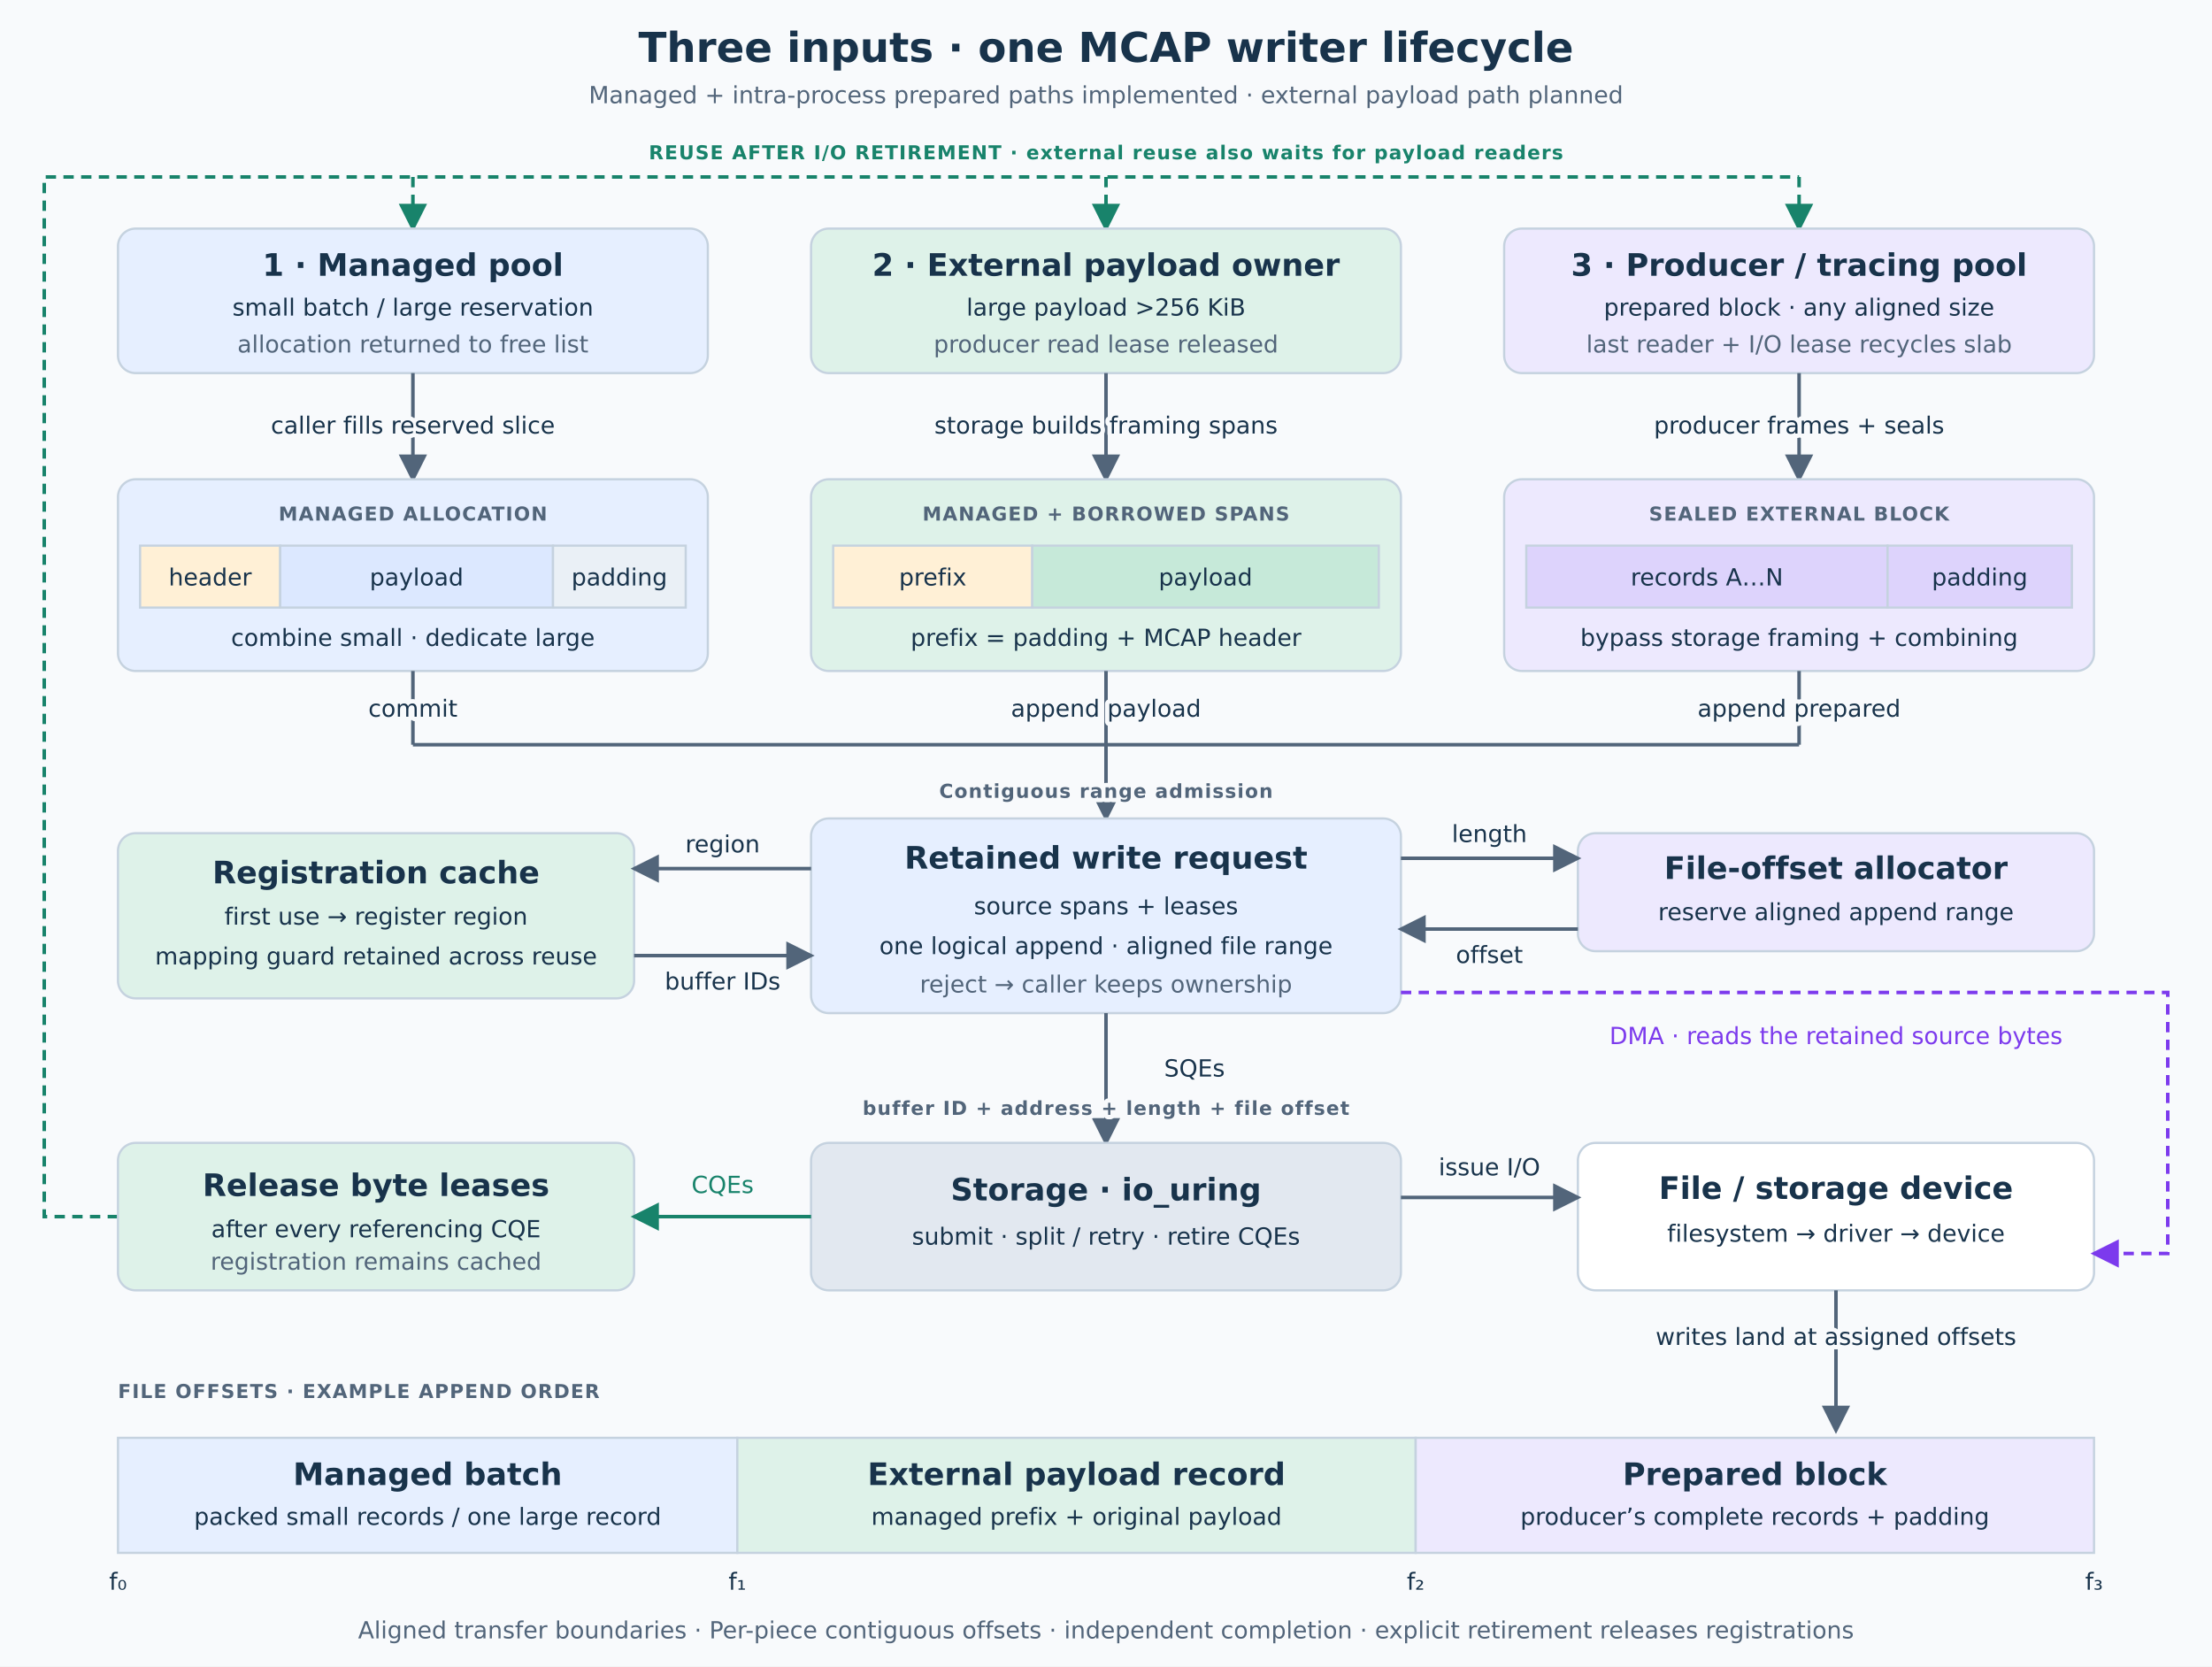
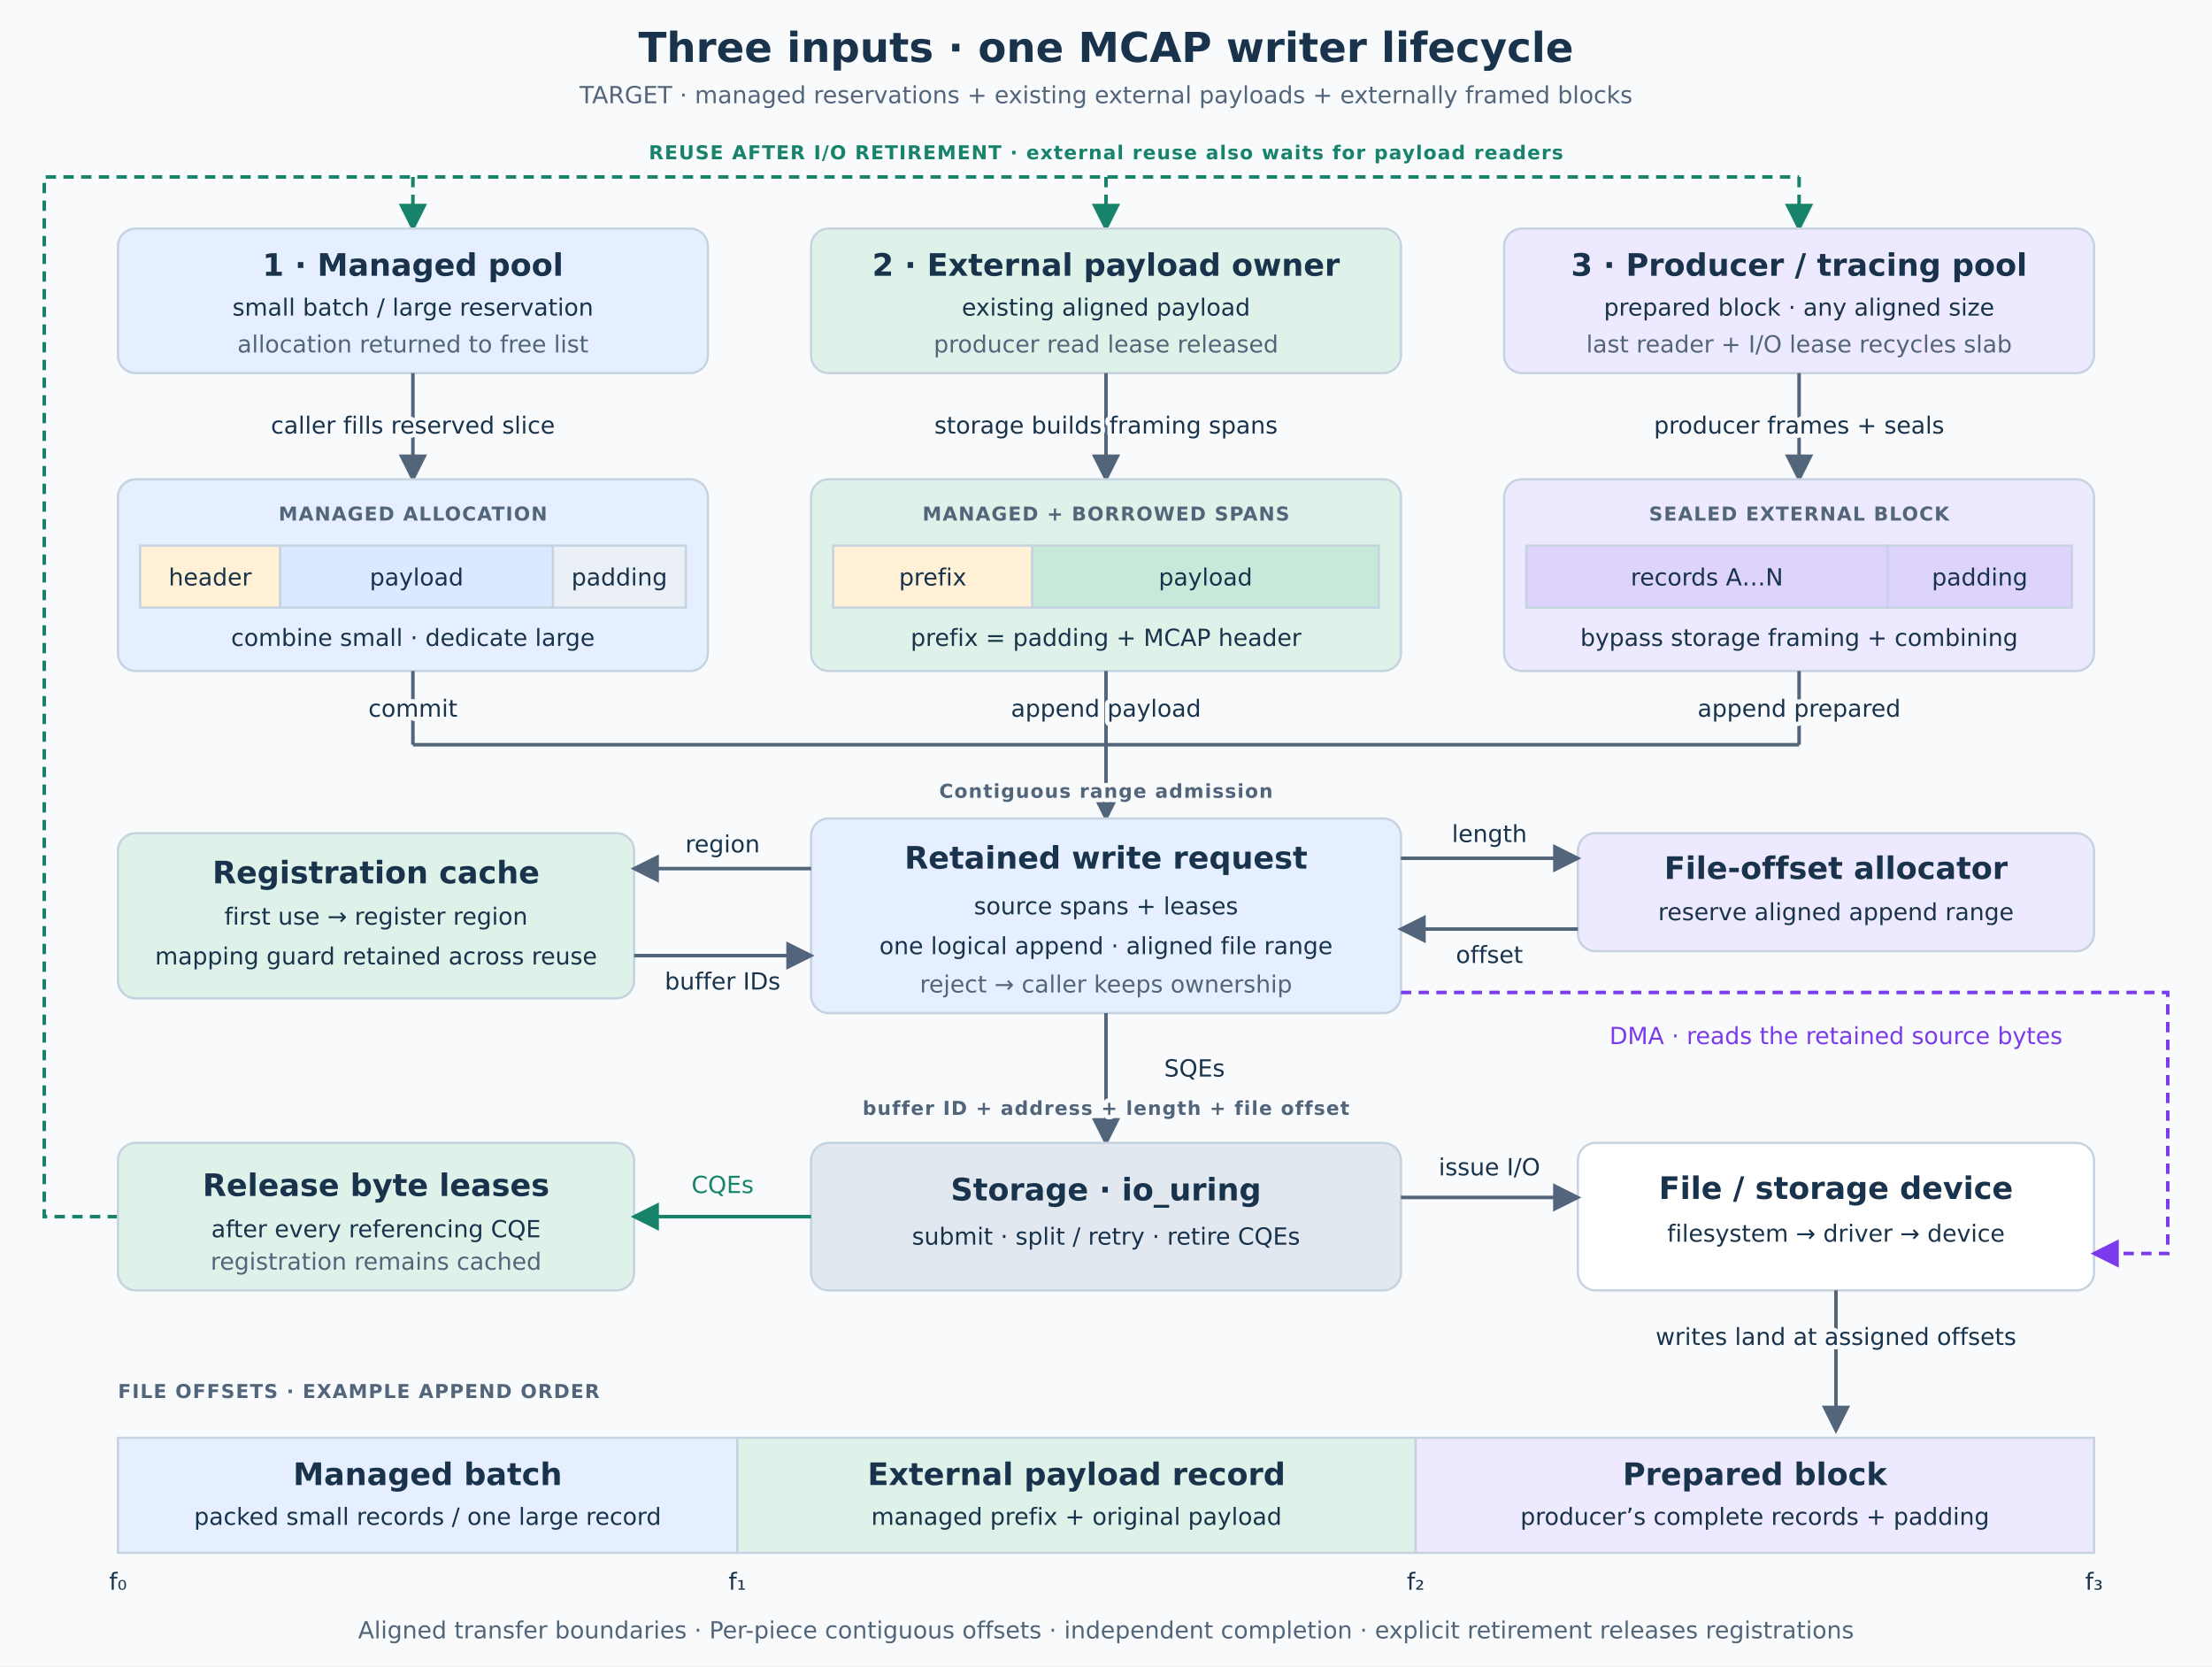
<svg xmlns="http://www.w3.org/2000/svg" width="1500" height="1130" viewBox="0 0 1500 1130" role="img" aria-labelledby="title desc">
  <defs>
    <marker id="a" markerWidth="8" markerHeight="8" refX="7" refY="4" orient="auto">
      <path d="M0 0L8 4L0 8" fill="#52657a" />
    </marker>
    <marker id="g" markerWidth="8" markerHeight="8" refX="7" refY="4" orient="auto">
      <path d="M0 0L8 4L0 8" fill="#18836b" />
    </marker>
    <marker id="d" markerWidth="8" markerHeight="8" refX="7" refY="4" orient="auto">
      <path d="M0 0L8 4L0 8" fill="#7c3aed" />
    </marker>
  </defs>
  <style>text{font-family:DejaVu Sans,sans-serif;fill:#18334b}.title{font-size:28px;font-weight:700}.h{font-size:21px;font-weight:700}.s{font-size:16px}.tag{font-size:13px;font-weight:700;letter-spacing:.7px;fill:#52657a}</style>
  <rect width="1500" height="1130" fill="#f8fafc" />
  <text x="750" y="42" class="title" text-anchor="middle">Three inputs · one MCAP writer lifecycle</text>
-   <text x="750" y="70" class="s" text-anchor="middle" style="fill:#52657a">Managed + intra-process prepared paths implemented · external payload path planned</text>
+   <text x="750" y="70" class="s" text-anchor="middle" style="fill:#52657a">TARGET · managed reservations + existing external payloads + externally framed blocks</text>
  <path d="M80 825H30V120H1220" fill="none" stroke="#18836b" stroke-width="2.4" stroke-dasharray="7 5" />
  <text x="750" y="108" class="tag" text-anchor="middle" style="fill:#18836b">REUSE AFTER I/O RETIREMENT · external reuse also waits for payload readers</text>
  <path d="M280 120V155" fill="none" stroke="#18836b" stroke-width="2.4" stroke-dasharray="7 5" marker-end="url(#g)" />
  <path d="M750 120V155" fill="none" stroke="#18836b" stroke-width="2.4" stroke-dasharray="7 5" marker-end="url(#g)" />
  <path d="M1220 120V155" fill="none" stroke="#18836b" stroke-width="2.4" stroke-dasharray="7 5" marker-end="url(#g)" />
  <rect x="80" y="155" width="400" height="98" rx="12" fill="#e6efff" stroke="#c5d2df" stroke-width="1.5" />
  <text x="280" y="187" class="h" text-anchor="middle">1 · Managed pool</text>
  <text x="280" y="214" class="s" text-anchor="middle">small batch / large reservation</text>
  <text x="280" y="239" class="s" text-anchor="middle" style="fill:#52657a">allocation returned to free list</text>
  <path d="M280 253V325" fill="none" stroke="#52657a" stroke-width="2.4" marker-end="url(#a)" />
  <rect x="550" y="155" width="400" height="98" rx="12" fill="#def2e9" stroke="#c5d2df" stroke-width="1.5" />
  <text x="750" y="187" class="h" text-anchor="middle">2 · External payload owner</text>
-   <text x="750" y="214" class="s" text-anchor="middle">large payload &gt;256 KiB</text>
+   <text x="750" y="214" class="s" text-anchor="middle">existing aligned payload</text>
  <text x="750" y="239" class="s" text-anchor="middle" style="fill:#52657a">producer read lease released</text>
  <path d="M750 253V325" fill="none" stroke="#52657a" stroke-width="2.4" marker-end="url(#a)" />
  <rect x="1020" y="155" width="400" height="98" rx="12" fill="#ede9fe" stroke="#c5d2df" stroke-width="1.5" />
  <text x="1220" y="187" class="h" text-anchor="middle">3 · Producer / tracing pool</text>
  <text x="1220" y="214" class="s" text-anchor="middle">prepared block · any aligned size</text>
  <text x="1220" y="239" class="s" text-anchor="middle" style="fill:#52657a">last reader + I/O lease recycles slab</text>
  <path d="M1220 253V325" fill="none" stroke="#52657a" stroke-width="2.4" marker-end="url(#a)" />
  <text x="280" y="294" paint-order="stroke" stroke="#f8fafc" stroke-width="6" stroke-linejoin="round" class="s" text-anchor="middle">caller fills reserved slice</text>
  <text x="750" y="294" paint-order="stroke" stroke="#f8fafc" stroke-width="6" stroke-linejoin="round" class="s" text-anchor="middle">storage builds framing spans</text>
  <text x="1220" y="294" paint-order="stroke" stroke="#f8fafc" stroke-width="6" stroke-linejoin="round" class="s" text-anchor="middle">producer frames + seals</text>
  <rect x="80" y="325" width="400" height="130" rx="12" fill="#e6efff" stroke="#c5d2df" stroke-width="1.5" />
  <rect x="550" y="325" width="400" height="130" rx="12" fill="#def2e9" stroke="#c5d2df" stroke-width="1.5" />
  <rect x="1020" y="325" width="400" height="130" rx="12" fill="#ede9fe" stroke="#c5d2df" stroke-width="1.5" />
  <text x="280" y="353" class="tag" text-anchor="middle">MANAGED ALLOCATION</text>
  <text x="750" y="353" class="tag" text-anchor="middle">MANAGED + BORROWED SPANS</text>
  <text x="1220" y="353" class="tag" text-anchor="middle">SEALED EXTERNAL BLOCK</text>
  <rect x="95" y="370" width="95" height="42" rx="0" fill="#fff0d6" stroke="#c5d2df" stroke-width="1.5" />
  <text x="142.5" y="397" class="s" text-anchor="middle">header</text>
  <rect x="190" y="370" width="185" height="42" rx="0" fill="#dce8ff" stroke="#c5d2df" stroke-width="1.5" />
  <text x="282.5" y="397" class="s" text-anchor="middle">payload</text>
  <rect x="375" y="370" width="90" height="42" rx="0" fill="#eaf0f6" stroke="#c5d2df" stroke-width="1.5" />
  <text x="420.0" y="397" class="s" text-anchor="middle">padding</text>
  <rect x="565" y="370" width="135" height="42" rx="0" fill="#fff0d6" stroke="#c5d2df" stroke-width="1.5" />
  <text x="632.5" y="397" class="s" text-anchor="middle">prefix</text>
  <rect x="700" y="370" width="235" height="42" rx="0" fill="#c6e9d9" stroke="#c5d2df" stroke-width="1.5" />
  <text x="817.5" y="397" class="s" text-anchor="middle">payload</text>
  <rect x="1035" y="370" width="245" height="42" rx="0" fill="#ddd3fc" stroke="#c5d2df" stroke-width="1.5" />
  <text x="1157.5" y="397" class="s" text-anchor="middle">records A…N</text>
  <rect x="1280" y="370" width="125" height="42" rx="0" fill="#ddd3fc" stroke="#c5d2df" stroke-width="1.5" />
  <text x="1342.5" y="397" class="s" text-anchor="middle">padding</text>
  <text x="280" y="438" class="s" text-anchor="middle">combine small · dedicate large</text>
  <text x="750" y="438" class="s" text-anchor="middle">prefix = padding + MCAP header</text>
  <text x="1220" y="438" class="s" text-anchor="middle">bypass storage framing + combining</text>
  <path d="M280 455V505" fill="none" stroke="#52657a" stroke-width="2.4" />
  <path d="M750 455V505" fill="none" stroke="#52657a" stroke-width="2.4" />
  <path d="M1220 455V505" fill="none" stroke="#52657a" stroke-width="2.4" />
  <path d="M280 505H1220" fill="none" stroke="#52657a" stroke-width="2.4" />
  <path d="M750 505V555" fill="none" stroke="#52657a" stroke-width="2.4" marker-end="url(#a)" />
  <text x="280" y="486" paint-order="stroke" stroke="#f8fafc" stroke-width="6" stroke-linejoin="round" class="s" text-anchor="middle">commit</text>
  <text x="750" y="486" paint-order="stroke" stroke="#f8fafc" stroke-width="6" stroke-linejoin="round" class="s" text-anchor="middle">append payload</text>
  <text x="1220" y="486" paint-order="stroke" stroke="#f8fafc" stroke-width="6" stroke-linejoin="round" class="s" text-anchor="middle">append prepared</text>
  <text x="750" y="541" paint-order="stroke" stroke="#f8fafc" stroke-width="6" stroke-linejoin="round" class="tag" text-anchor="middle">Contiguous range admission</text>
  <rect x="550" y="555" width="400" height="132" rx="12" fill="#e6efff" stroke="#c5d2df" stroke-width="1.5" />
  <text x="750" y="589" class="h" text-anchor="middle">Retained write request</text>
  <text x="750" y="620" class="s" text-anchor="middle">source spans + leases</text>
  <text x="750" y="647" class="s" text-anchor="middle">one logical append · aligned file range</text>
  <text x="750" y="673" class="s" text-anchor="middle" style="fill:#52657a">reject → caller keeps ownership</text>
  <rect x="80" y="565" width="350" height="112" rx="12" fill="#def2e9" stroke="#c5d2df" stroke-width="1.5" />
  <text x="255" y="599" class="h" text-anchor="middle">Registration cache</text>
  <text x="255" y="627" class="s" text-anchor="middle">first use → register region</text>
  <text x="255" y="654" class="s" text-anchor="middle">mapping guard retained across reuse</text>
  <path d="M550 589H430" fill="none" stroke="#52657a" stroke-width="2.4" marker-end="url(#a)" />
  <text x="490" y="578" class="s" text-anchor="middle">region</text>
  <path d="M430 648H550" fill="none" stroke="#52657a" stroke-width="2.4" marker-end="url(#a)" />
  <text x="490" y="671" class="s" text-anchor="middle">buffer IDs</text>
  <rect x="1070" y="565" width="350" height="80" rx="12" fill="#ede9fe" stroke="#c5d2df" stroke-width="1.5" />
  <text x="1245" y="596" class="h" text-anchor="middle">File-offset allocator</text>
  <text x="1245" y="624" class="s" text-anchor="middle">reserve aligned append range</text>
  <path d="M950 582H1070" fill="none" stroke="#52657a" stroke-width="2.4" marker-end="url(#a)" />
  <text x="1010" y="571" class="s" text-anchor="middle">length</text>
  <path d="M1070 630H950" fill="none" stroke="#52657a" stroke-width="2.4" marker-end="url(#a)" />
  <text x="1010" y="653" class="s" text-anchor="middle">offset</text>
  <path d="M750 687V775" fill="none" stroke="#52657a" stroke-width="2.4" marker-end="url(#a)" />
  <text x="810" y="730" class="s" text-anchor="middle">SQEs</text>
  <text x="750" y="756" paint-order="stroke" stroke="#f8fafc" stroke-width="6" stroke-linejoin="round" class="tag" text-anchor="middle">buffer ID + address + length + file offset</text>
  <rect x="550" y="775" width="400" height="100" rx="12" fill="#e2e8f0" stroke="#c5d2df" stroke-width="1.5" />
  <text x="750" y="814" class="h" text-anchor="middle">Storage · io_uring</text>
  <text x="750" y="844" class="s" text-anchor="middle">submit · split / retry · retire CQEs</text>
  <rect x="1070" y="775" width="350" height="100" rx="12" fill="#fff" stroke="#c5d2df" stroke-width="1.5" />
  <text x="1245" y="813" class="h" text-anchor="middle">File / storage device</text>
  <text x="1245" y="842" class="s" text-anchor="middle">filesystem → driver → device</text>
  <path d="M950 812H1070" fill="none" stroke="#52657a" stroke-width="2.4" marker-end="url(#a)" />
  <text x="1010" y="797" class="s" text-anchor="middle">issue I/O</text>
  <path d="M950 673H1470V850H1420" fill="none" stroke="#7c3aed" stroke-width="2.4" stroke-dasharray="7 5" marker-end="url(#d)" />
  <text x="1245" y="708" class="s" text-anchor="middle" style="fill:#7c3aed">DMA · reads the retained source bytes</text>
  <rect x="80" y="775" width="350" height="100" rx="12" fill="#def2e9" stroke="#c5d2df" stroke-width="1.5" />
  <text x="255" y="811" class="h" text-anchor="middle">Release byte leases</text>
  <text x="255" y="839" class="s" text-anchor="middle">after every referencing CQE</text>
  <text x="255" y="861" class="s" text-anchor="middle" style="fill:#52657a">registration remains cached</text>
  <path d="M550 825H430" fill="none" stroke="#18836b" stroke-width="2.4" marker-end="url(#g)" />
  <text x="490" y="809" class="s" text-anchor="middle" style="fill:#18836b">CQEs</text>
  <path d="M1245 875V970" fill="none" stroke="#52657a" stroke-width="2.4" marker-end="url(#a)" />
  <text x="1245" y="912" paint-order="stroke" stroke="#f8fafc" stroke-width="6" stroke-linejoin="round" class="s" text-anchor="middle">writes land at assigned offsets</text>
  <text x="80" y="948" class="tag" text-anchor="start">FILE OFFSETS · EXAMPLE APPEND ORDER</text>
  <rect x="80" y="975" width="420" height="78" rx="0" fill="#e6efff" stroke="#c5d2df" stroke-width="1.5" />
  <text x="290.0" y="1007" class="h" text-anchor="middle">Managed batch</text>
  <text x="290.0" y="1034" class="s" text-anchor="middle">packed small records / one large record</text>
  <rect x="500" y="975" width="460" height="78" rx="0" fill="#def2e9" stroke="#c5d2df" stroke-width="1.5" />
  <text x="730.0" y="1007" class="h" text-anchor="middle">External payload record</text>
  <text x="730.0" y="1034" class="s" text-anchor="middle">managed prefix + original payload</text>
  <rect x="960" y="975" width="460" height="78" rx="0" fill="#ede9fe" stroke="#c5d2df" stroke-width="1.5" />
  <text x="1190.0" y="1007" class="h" text-anchor="middle">Prepared block</text>
  <text x="1190.0" y="1034" class="s" text-anchor="middle">producer’s complete records + padding</text>
  <text x="80" y="1078" class="s" text-anchor="middle">f₀</text>
  <text x="500" y="1078" class="s" text-anchor="middle">f₁</text>
  <text x="960" y="1078" class="s" text-anchor="middle">f₂</text>
  <text x="1420" y="1078" class="s" text-anchor="middle">f₃</text>
  <text x="750" y="1111" class="s" text-anchor="middle" style="fill:#52657a">Aligned transfer boundaries · Per-piece contiguous offsets · independent completion · explicit retirement releases registrations</text>
</svg>
